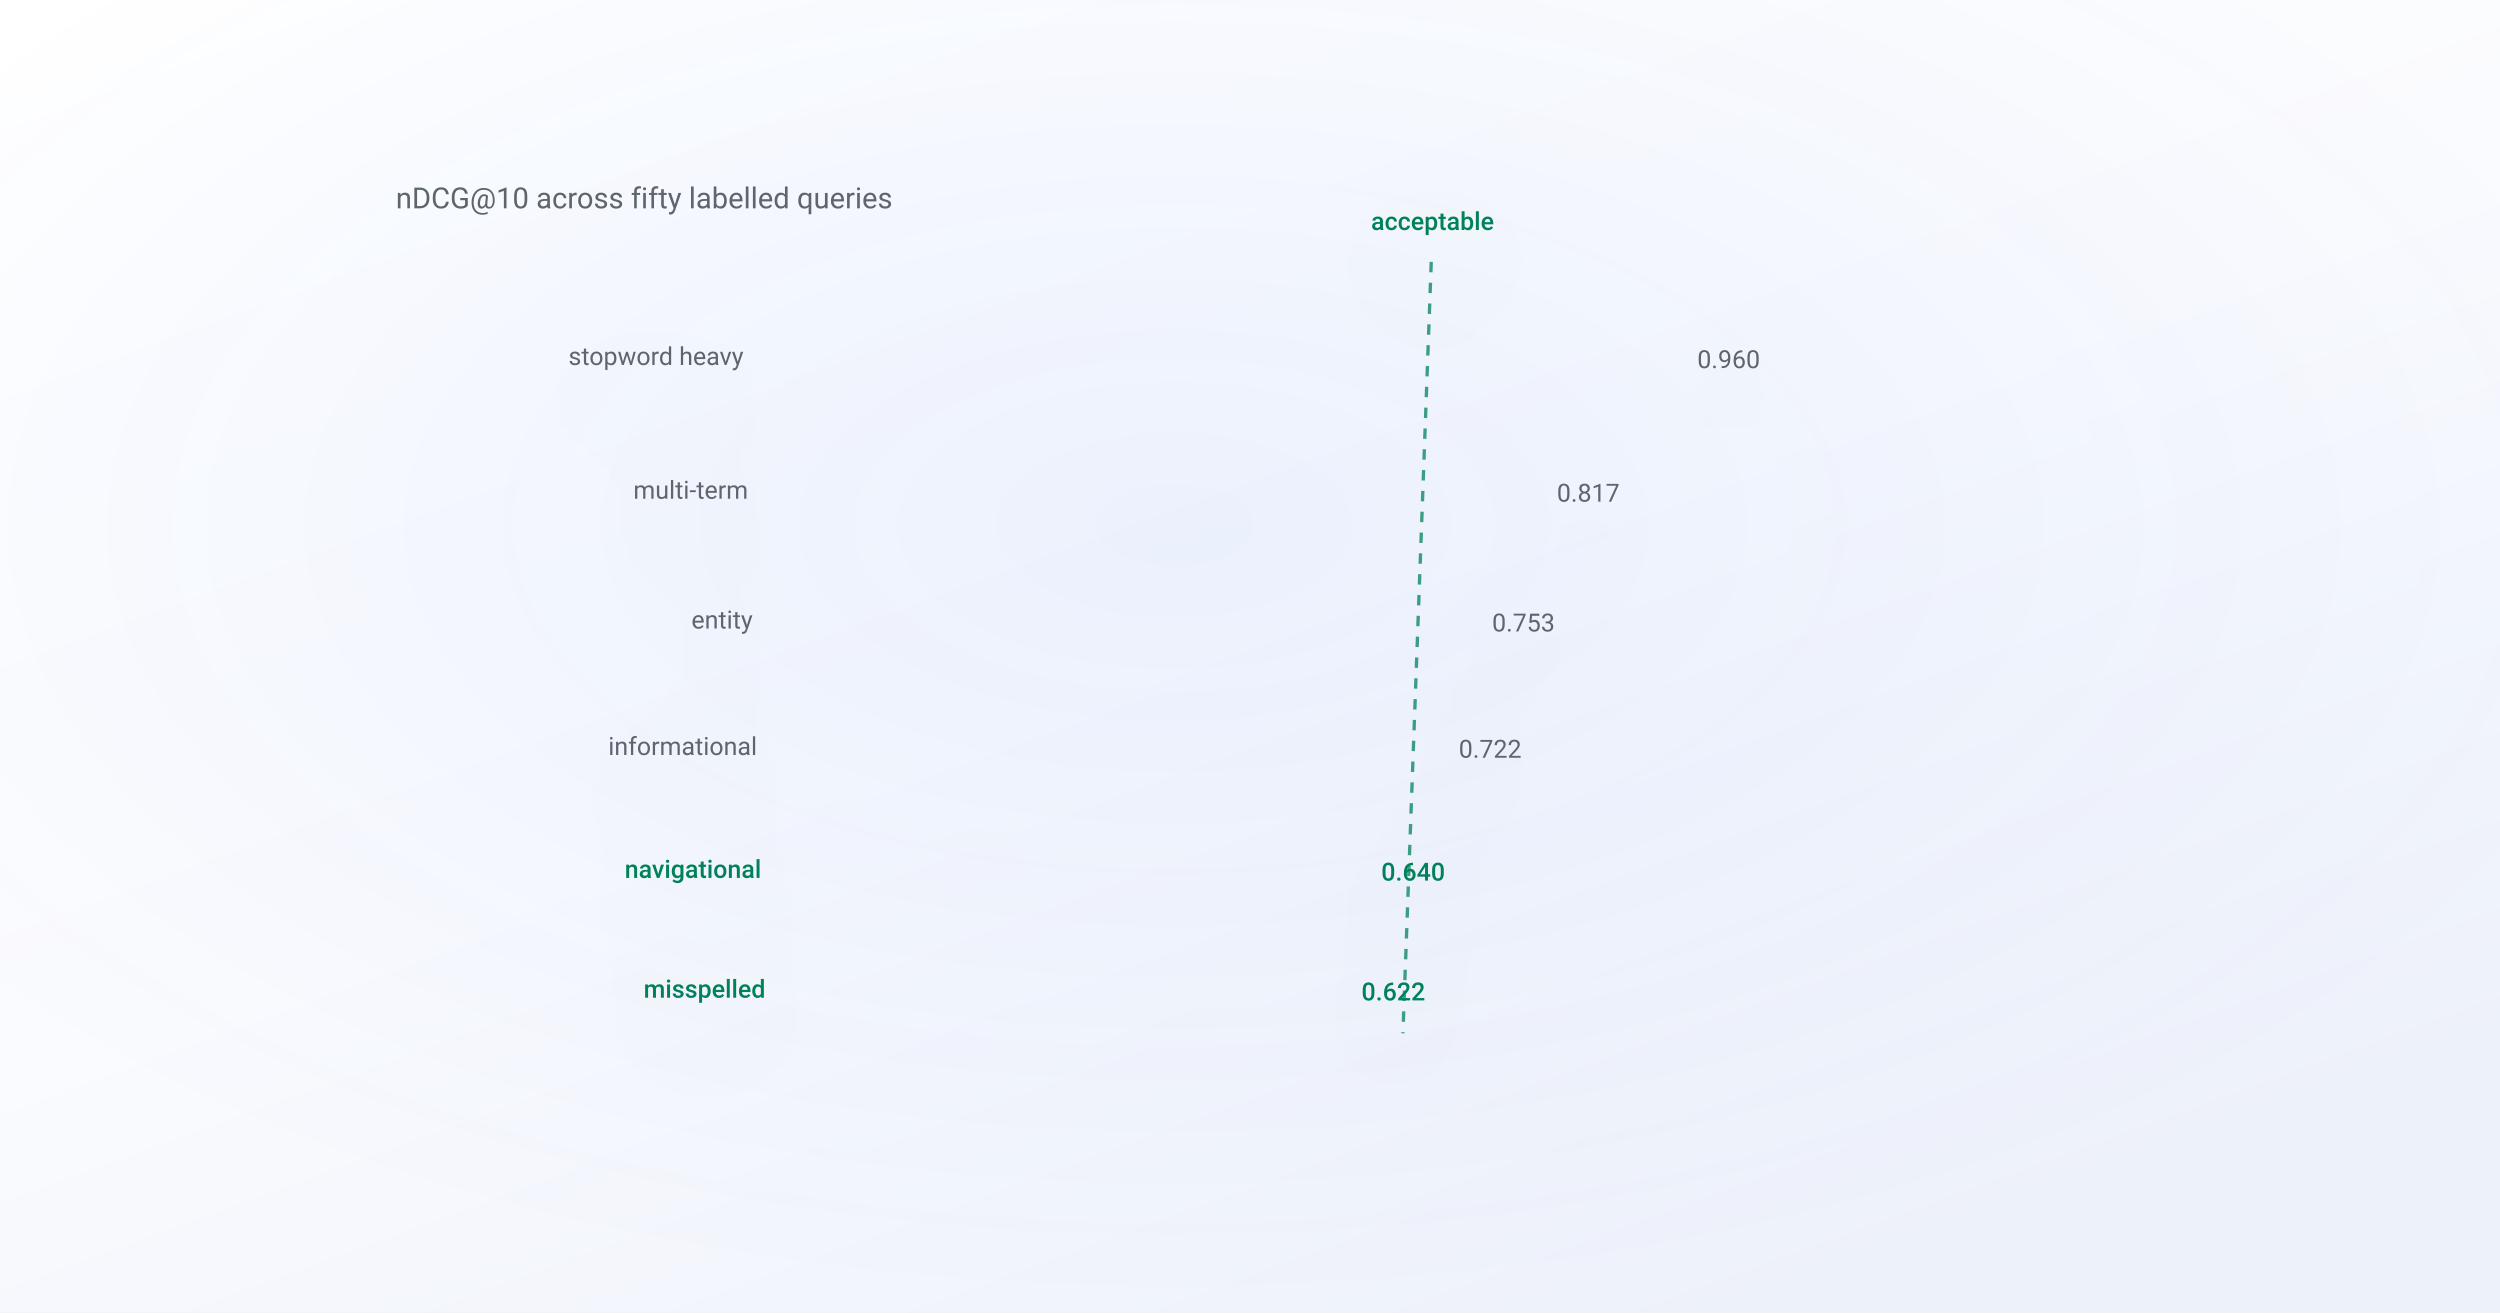
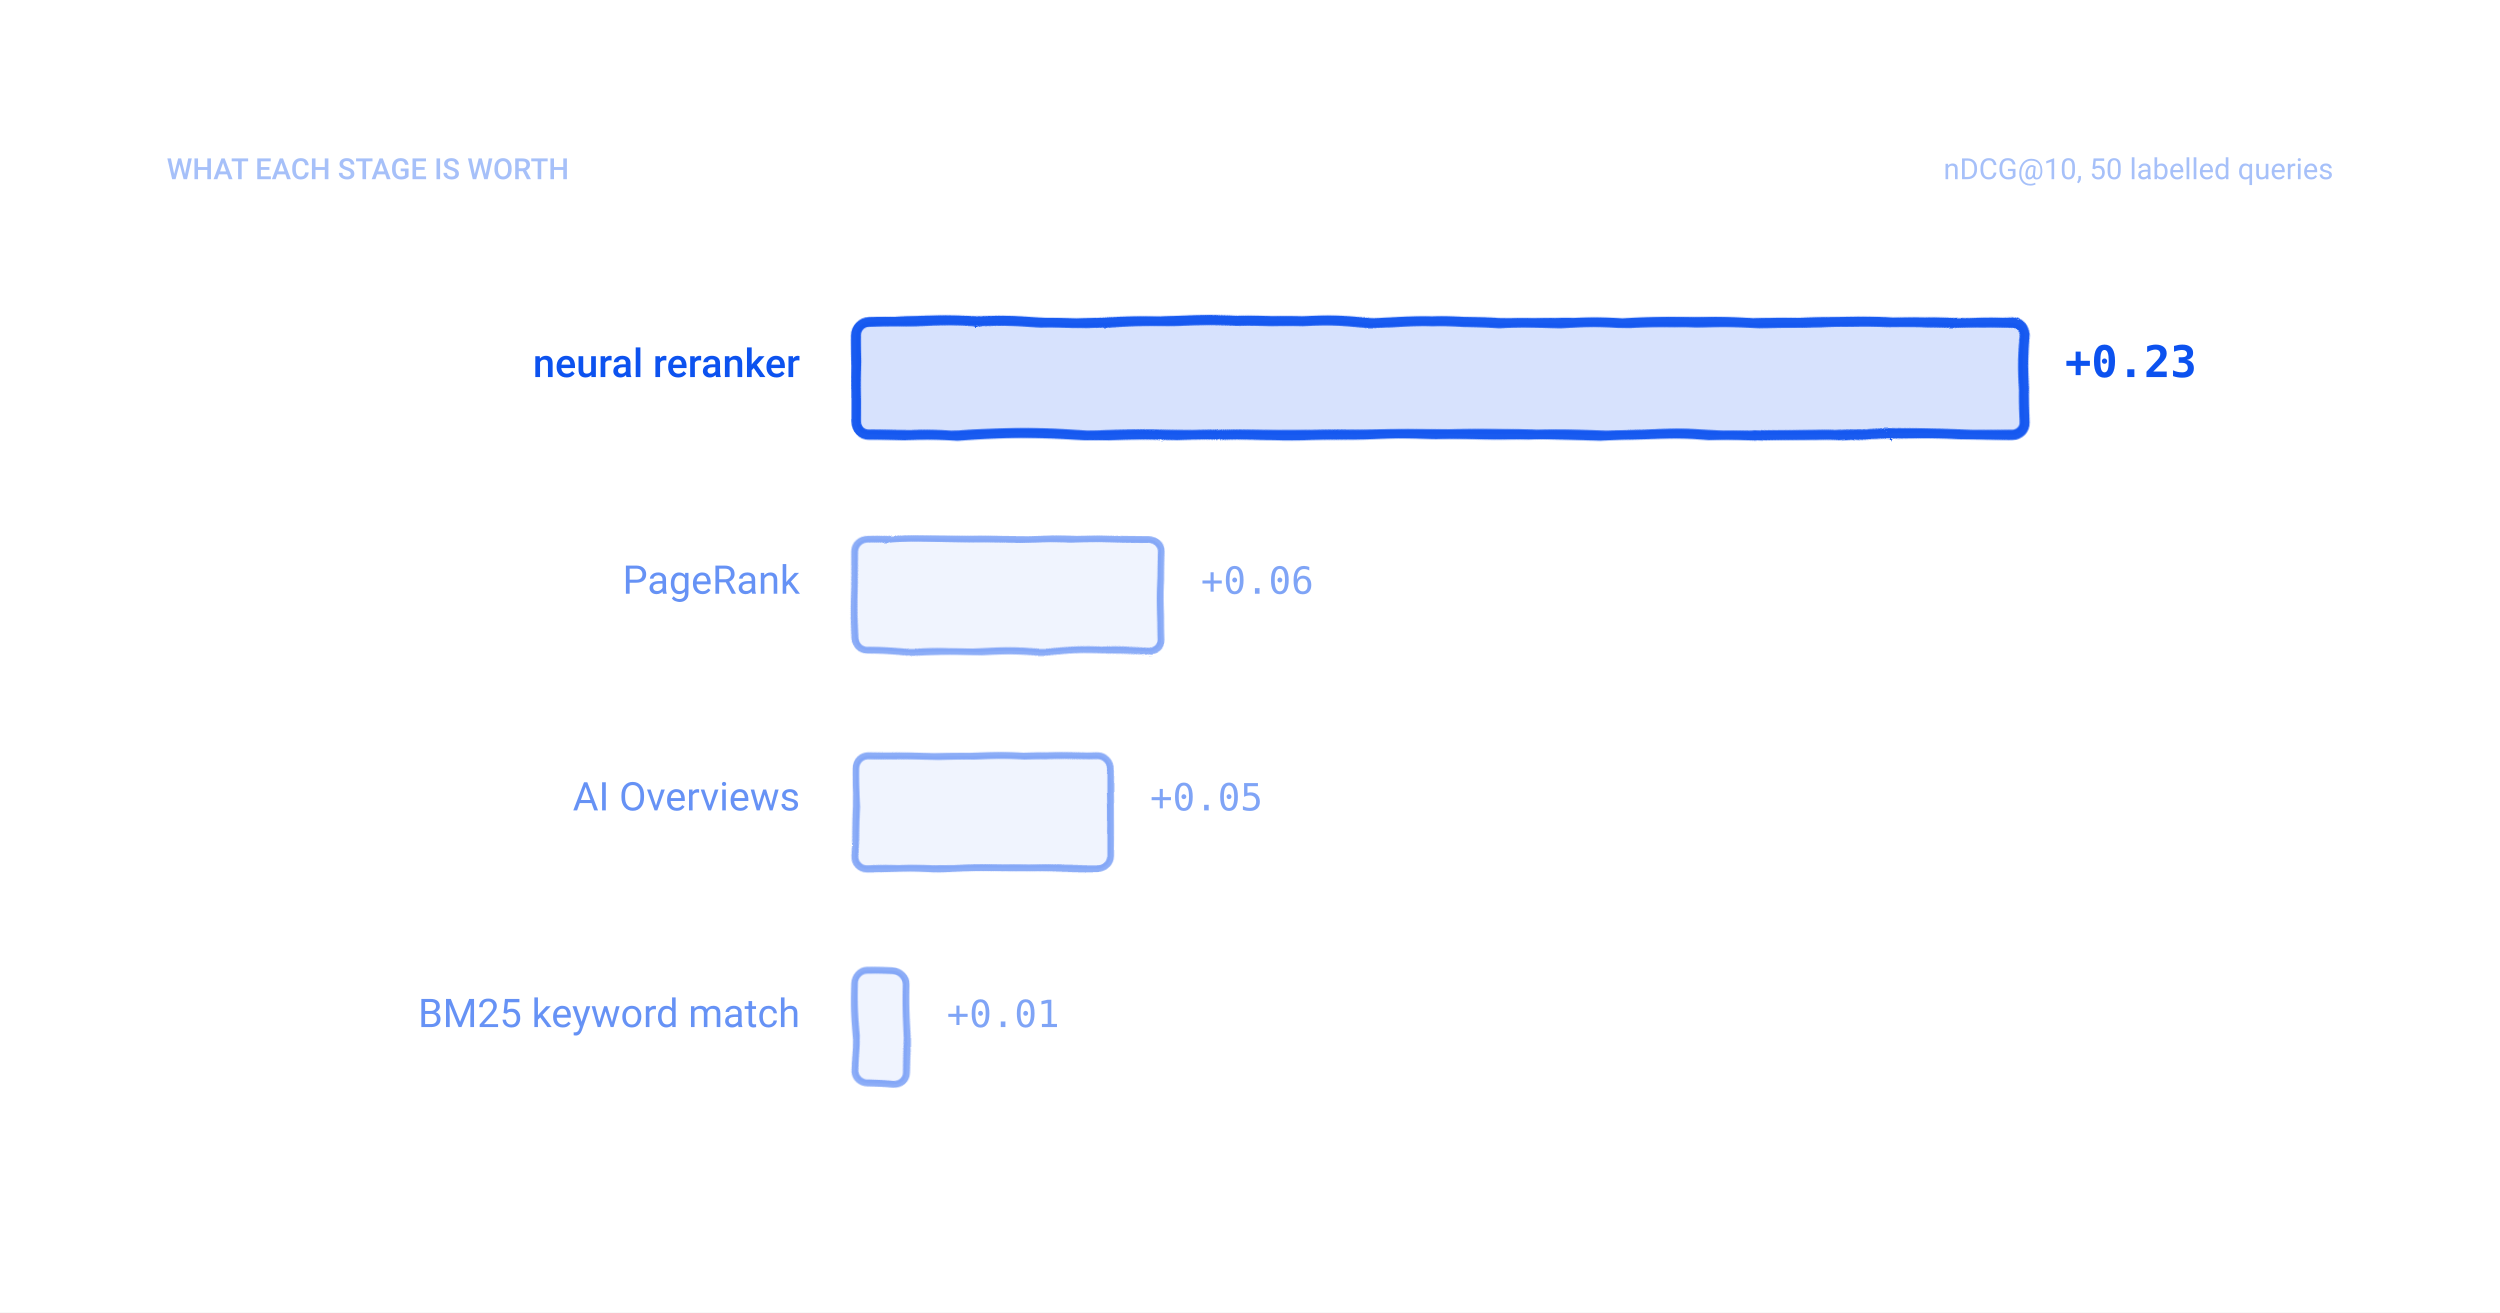
- <svg xmlns="http://www.w3.org/2000/svg" viewBox="0 0 1200 630" font-family="-apple-system, BlinkMacSystemFont, 'Segoe UI', 'DM Sans', Roboto, sans-serif">
+ <svg xmlns="http://www.w3.org/2000/svg" viewBox="0 0 1200 630" width="1200" height="630" role="img" stroke-linejoin="round" style="color:#004AEF">
  <defs>
-     <linearGradient id="bg" x1="0" y1="0" x2="0.7" y2="1">
-       <stop offset="0" stop-color="#ffffff" />
-       <stop offset="0.55" stop-color="#fafbfe" />
-       <stop offset="1" stop-color="#edf1fa" />
-     </linearGradient>
-     <radialGradient id="glow" cx="0.47" cy="0.4" r="0.6">
-       <stop offset="0" stop-color="#004aef" stop-opacity="0.06" />
-       <stop offset="1" stop-color="#004aef" stop-opacity="0" />
-     </radialGradient>
-     <filter id="lift" x="-25%" y="-25%" width="150%" height="160%">
-       <feDropShadow dx="0" dy="18" stdDeviation="24" flood-color="#0b1a3a" flood-opacity="0.11" />
+     <filter id="rough" x="-20%" y="-20%" width="140%" height="140%">
+       <feTurbulence type="turbulence" baseFrequency="0.016" numOctaves="2" seed="7" result="n" />
+       <feDisplacementMap in="SourceGraphic" in2="n" scale="2.4" xChannelSelector="R" yChannelSelector="G" />
    </filter>
  </defs>
-   <style>
-     /* 14s loop. Each class is a different kind of arrival, because the figures
-        are about different kinds of event: text is typed, a result appears, a
-        panel expands and pushes what is under it away, a curve is drawn. A fade
-        only says "this exists".
- 
-        `transform-box: fill-box` is what makes transform-origin mean the shape's
-        own box rather than the whole canvas. Without it a scaleX on a text line
-        grows from the middle of the page.
- 
-        Every class rests on the finished figure, and reduced motion paints that
-        frame directly. The og:image renderer forces reduced motion, so the still
-        it captures is always the completed drawing. Check this after any change
-        to the keyframes: a scaleY(0) that fails to reset removes the shape from
-        every social card, and nobody notices until someone shares the post. */
-     .c, .type, .pop, .rise, .expandy { transform-box: fill-box; }
- 
-     .c { opacity: 0; animation: fade 14s ease-in-out infinite; }
-     @keyframes fade { 0% { opacity: 0 } 20%, 88% { opacity: var(--o, 1) } 100% { opacity: 0 } }
- 
-     .type { opacity: 0; transform-origin: left center;
-              animation: type 14s cubic-bezier(0.25, 0.9, 0.3, 1) infinite; }
-     @keyframes type { 0% { opacity: 0; transform: scaleX(0) }
-                       6% { opacity: var(--o, 1); transform: scaleX(0) }
-                       22%, 88% { opacity: var(--o, 1); transform: scaleX(1) }
-                       100% { opacity: 0; transform: scaleX(1) } }
- 
-     .pop { opacity: 0; transform-origin: center;
-             animation: pop 14s cubic-bezier(0.34, 1.56, 0.64, 1) infinite; }
-     @keyframes pop { 0% { opacity: 0; transform: scale(0.6) }
-                      18%, 88% { opacity: var(--o, 1); transform: scale(1) }
-                      100% { opacity: 0; transform: scale(0.6) } }
- 
-     .rise { opacity: 0; animation: rise 14s cubic-bezier(0.2, 0.9, 0.3, 1) infinite; }
-     @keyframes rise { 0% { opacity: 0; transform: translateY(22px) }
-                       20%, 88% { opacity: var(--o, 1); transform: translateY(0) }
-                       100% { opacity: 0; transform: translateY(22px) } }
- 
-     .expandy { opacity: 0; transform-origin: top center;
-                 animation: expandy 14s cubic-bezier(0.2, 0.9, 0.25, 1) infinite; }
-     @keyframes expandy { 0% { opacity: 0; transform: scaleY(0) }
-                          6% { opacity: var(--o, 1); transform: scaleY(0) }
-                          24%, 88% { opacity: var(--o, 1); transform: scaleY(1) }
-                          100% { opacity: 0; transform: scaleY(0) } }
- 
-     .draw { stroke-dasharray: var(--len, 2000); stroke-dashoffset: var(--len, 2000);
-              animation: draw 14s ease-in-out infinite; }
-     @keyframes draw { 0% { stroke-dashoffset: var(--len, 2000) }
-                       26%, 88% { stroke-dashoffset: 0 }
-                       100% { stroke-dashoffset: var(--len, 2000) } }
- 
-     .mark { opacity: 0; animation: mark 14s ease infinite; }
-     @keyframes mark { 0%, 40% { opacity: 0 } 52%, 86% { opacity: 1 } 96%, 100% { opacity: 0 } }
- 
-     @media (prefers-reduced-motion: reduce) {
-       .c, .type, .pop, .rise, .expandy { opacity: var(--o, 1); transform: none; animation: none }
-       .draw { stroke-dashoffset: 0; animation: none }
-       .mark { opacity: 1; animation: none }
-     }
-   </style>
-   <rect width="1200" height="630" fill="url(#bg)" />
-   <rect width="1200" height="630" fill="url(#glow)" />
-   <defs>
-     <linearGradient id="gblue" x1="0" y1="0" x2="0.55" y2="1">
-       <stop offset="0" stop-color="#3d76ff" />
-       <stop offset="1" stop-color="#004aef" />
-     </linearGradient>
-     <linearGradient id="ggreen" x1="0" y1="0" x2="0.5" y2="1">
-       <stop offset="0" stop-color="#6df7cd" />
-       <stop offset="1" stop-color="#07ef9c" />
-     </linearGradient>
-     <linearGradient id="gcard" x1="0.1" y1="0" x2="0.3" y2="1">
-       <stop offset="0" stop-color="#ffffff" stop-opacity="0.96" />
-       <stop offset="1" stop-color="#ffffff" stop-opacity="0.74" />
-     </linearGradient>
-     <linearGradient id="gchip" x1="0" y1="0" x2="0" y2="1">
-       <stop offset="0" stop-color="#f4f7ff" />
-       <stop offset="1" stop-color="#e6ecfa" />
-     </linearGradient>
-   </defs>
-   <g filter="url(#lift)">
-     <path class="draw" d="M687.0 125.7 L673.4 496.0" fill="none" stroke="#04815a" stroke-width="1.6" stroke-dasharray="5 5" opacity="0.75" style="--len:500;animation-delay:0.5s" />
-     <text x="687.6" y="110.4" text-anchor="middle" font-size="12" fill="#04815a" font-weight="500">acceptable</text>
-     <text x="356.9" y="175.2" text-anchor="end" font-size="12" fill="#5f656d" font-weight="400">stopword heavy</text>
-     <path class="type" d="M371.1 166.6 Q370.9 159.6 377.9 159.6 L795.7 159.6 Q802.7 159.6 802.3 166.6 L801.7 175.7 Q801.3 182.7 794.3 182.7 L378.6 182.7 Q371.6 182.7 371.4 175.7 Z" fill="url(#gblue)" style="--o:0.5;animation-delay:0.10s" />
-     <text x="814.7" y="176.7" text-anchor="start" font-size="12" fill="#5f656d" font-weight="400">0.960</text>
-     <text x="359.1" y="239.4" text-anchor="end" font-size="12" fill="#5f656d" font-weight="400">multi-term</text>
-     <path class="type" d="M373.1 231.1 Q372.9 224.1 379.9 224.1 L728.3 224.1 Q735.3 224.1 735.0 231.1 L734.6 239.6 Q734.2 246.6 727.2 246.6 L380.6 246.6 Q373.6 246.6 373.4 239.6 Z" fill="url(#gblue)" style="--o:0.5;animation-delay:0.16s" />
-     <text x="747.3" y="240.8" text-anchor="start" font-size="12" fill="#5f656d" font-weight="400">0.817</text>
-     <text x="361.3" y="301.7" text-anchor="end" font-size="12" fill="#5f656d" font-weight="400">entity</text>
-     <path class="type" d="M375.1 293.9 Q374.9 286.9 381.9 286.9 L697.3 286.9 Q704.3 286.9 704.0 293.9 L703.7 301.7 Q703.4 308.7 696.4 308.7 L382.6 308.7 Q375.6 308.7 375.4 301.7 Z" fill="url(#gblue)" style="--o:0.5;animation-delay:0.22s" />
-     <text x="716.2" y="303.1" text-anchor="start" font-size="12" fill="#5f656d" font-weight="400">0.753</text>
-     <text x="363.4" y="362.4" text-anchor="end" font-size="12" fill="#5f656d" font-weight="400">informational</text>
-     <path class="type" d="M377.0 355.0 Q376.8 348.0 383.8 348.0 L681.3 348.0 Q688.3 348.0 688.1 355.0 L687.8 362.2 Q687.5 369.2 680.5 369.2 L384.5 369.2 Q377.5 369.2 377.3 362.2 Z" fill="url(#gblue)" style="--o:0.5;animation-delay:0.28s" />
-     <text x="700.2" y="363.7" text-anchor="start" font-size="12" fill="#5f656d" font-weight="400">0.722</text>
-     <text x="365.4" y="421.4" text-anchor="end" font-size="12" fill="#04815a" font-weight="500">navigational</text>
-     <path class="type" d="M378.9 414.4 Q378.7 407.4 385.7 407.4 L644.1 407.4 Q651.1 407.4 650.9 414.4 L650.7 421.1 Q650.5 428.0 643.5 428.0 L386.3 428.0 Q379.3 428.0 379.1 421.1 Z" fill="url(#ggreen)" style="--o:0.9;animation-delay:0.34s" />
-     <text x="663.0" y="422.7" text-anchor="start" font-size="12" fill="#04815a" font-weight="500">0.640</text>
-     <text x="367.4" y="478.9" text-anchor="end" font-size="12" fill="#04815a" font-weight="500">misspelled</text>
-     <path class="type" d="M380.7 472.2 Q380.5 465.2 387.5 465.2 L634.8 465.2 Q641.8 465.2 641.6 472.2 L641.4 478.3 Q641.2 485.3 634.2 485.3 L388.1 485.3 Q381.1 485.3 380.9 478.3 Z" fill="url(#ggreen)" style="--o:0.9;animation-delay:0.40s" />
-     <text x="653.5" y="480.2" text-anchor="start" font-size="12" fill="#04815a" font-weight="500">0.622</text>
+   <rect width="1200" height="630" fill="#FFFFFF" />
+   <g filter="url(#rough)">
+     <rect x="410.0" y="154.0" width="561.2" height="54.0" rx="6" fill="currentColor" fill-opacity="0.16" stroke="currentColor" stroke-opacity="0.90" stroke-width="4.8" />
+     <rect x="410.0" y="258.0" width="146.4" height="54.0" rx="6" fill="currentColor" fill-opacity="0.06" stroke="currentColor" stroke-opacity="0.45" stroke-width="3.3" />
+     <rect x="410.0" y="362.0" width="122.0" height="54.0" rx="6" fill="currentColor" fill-opacity="0.06" stroke="currentColor" stroke-opacity="0.45" stroke-width="3.3" />
+     <rect x="410.0" y="466.0" width="24.4" height="54.0" rx="6" fill="currentColor" fill-opacity="0.06" stroke="currentColor" stroke-opacity="0.45" stroke-width="3.3" />
  </g>
-   <g class="mark">
-     <line x1="664.0" y1="475.0" x2="706.0" y2="475.0" stroke="#04815a" stroke-width="1.4" />
-     <text x="716.0" y="469.0" font-size="17" fill="#04815a">a name it cannot</text>
-     <text x="716.0" y="491.0" font-size="17" fill="#04815a">match on words</text>
-   </g>
-   <text x="190.0" y="100.0" text-anchor="start" font-size="14" fill="#5f656d" font-weight="400">nDCG@10 across fifty labelled queries</text>
+   <text x="80.0" y="86.0" font-family="system-ui, -apple-system, Segoe UI, Roboto, Helvetica, Arial, sans-serif" font-size="14" font-weight="500" fill="currentColor" fill-opacity="0.35" text-anchor="start" xml:space="preserve">WHAT EACH STAGE IS WORTH</text>
+   <text x="1120.0" y="86.0" font-family="system-ui, -apple-system, Segoe UI, Roboto, Helvetica, Arial, sans-serif" font-size="14" font-weight="400" fill="currentColor" fill-opacity="0.35" text-anchor="end" xml:space="preserve">nDCG@10, 50 labelled queries</text>
+   <text x="384.0" y="181.0" font-family="system-ui, -apple-system, Segoe UI, Roboto, Helvetica, Arial, sans-serif" font-size="19" font-weight="500" fill="currentColor" fill-opacity="0.95" text-anchor="end" xml:space="preserve">neural reranker</text>
+   <text x="991.2" y="181.0" font-family="ui-monospace, SFMono-Regular, Menlo, Consolas, monospace" font-size="21" font-weight="600" fill="currentColor" fill-opacity="0.95" text-anchor="start" xml:space="preserve">+0.23</text>
+   <text x="384.0" y="285.0" font-family="system-ui, -apple-system, Segoe UI, Roboto, Helvetica, Arial, sans-serif" font-size="19" font-weight="400" fill="currentColor" fill-opacity="0.60" text-anchor="end" xml:space="preserve">PageRank</text>
+   <text x="576.4" y="285.0" font-family="ui-monospace, SFMono-Regular, Menlo, Consolas, monospace" font-size="18" font-weight="400" fill="currentColor" fill-opacity="0.50" text-anchor="start" xml:space="preserve">+0.06</text>
+   <text x="384.0" y="389.0" font-family="system-ui, -apple-system, Segoe UI, Roboto, Helvetica, Arial, sans-serif" font-size="19" font-weight="400" fill="currentColor" fill-opacity="0.60" text-anchor="end" xml:space="preserve">AI Overviews</text>
+   <text x="552.0" y="389.0" font-family="ui-monospace, SFMono-Regular, Menlo, Consolas, monospace" font-size="18" font-weight="400" fill="currentColor" fill-opacity="0.50" text-anchor="start" xml:space="preserve">+0.05</text>
+   <text x="384.0" y="493.0" font-family="system-ui, -apple-system, Segoe UI, Roboto, Helvetica, Arial, sans-serif" font-size="19" font-weight="400" fill="currentColor" fill-opacity="0.60" text-anchor="end" xml:space="preserve">BM25 keyword match</text>
+   <text x="454.4" y="493.0" font-family="ui-monospace, SFMono-Regular, Menlo, Consolas, monospace" font-size="18" font-weight="400" fill="currentColor" fill-opacity="0.50" text-anchor="start" xml:space="preserve">+0.01</text>
</svg>
